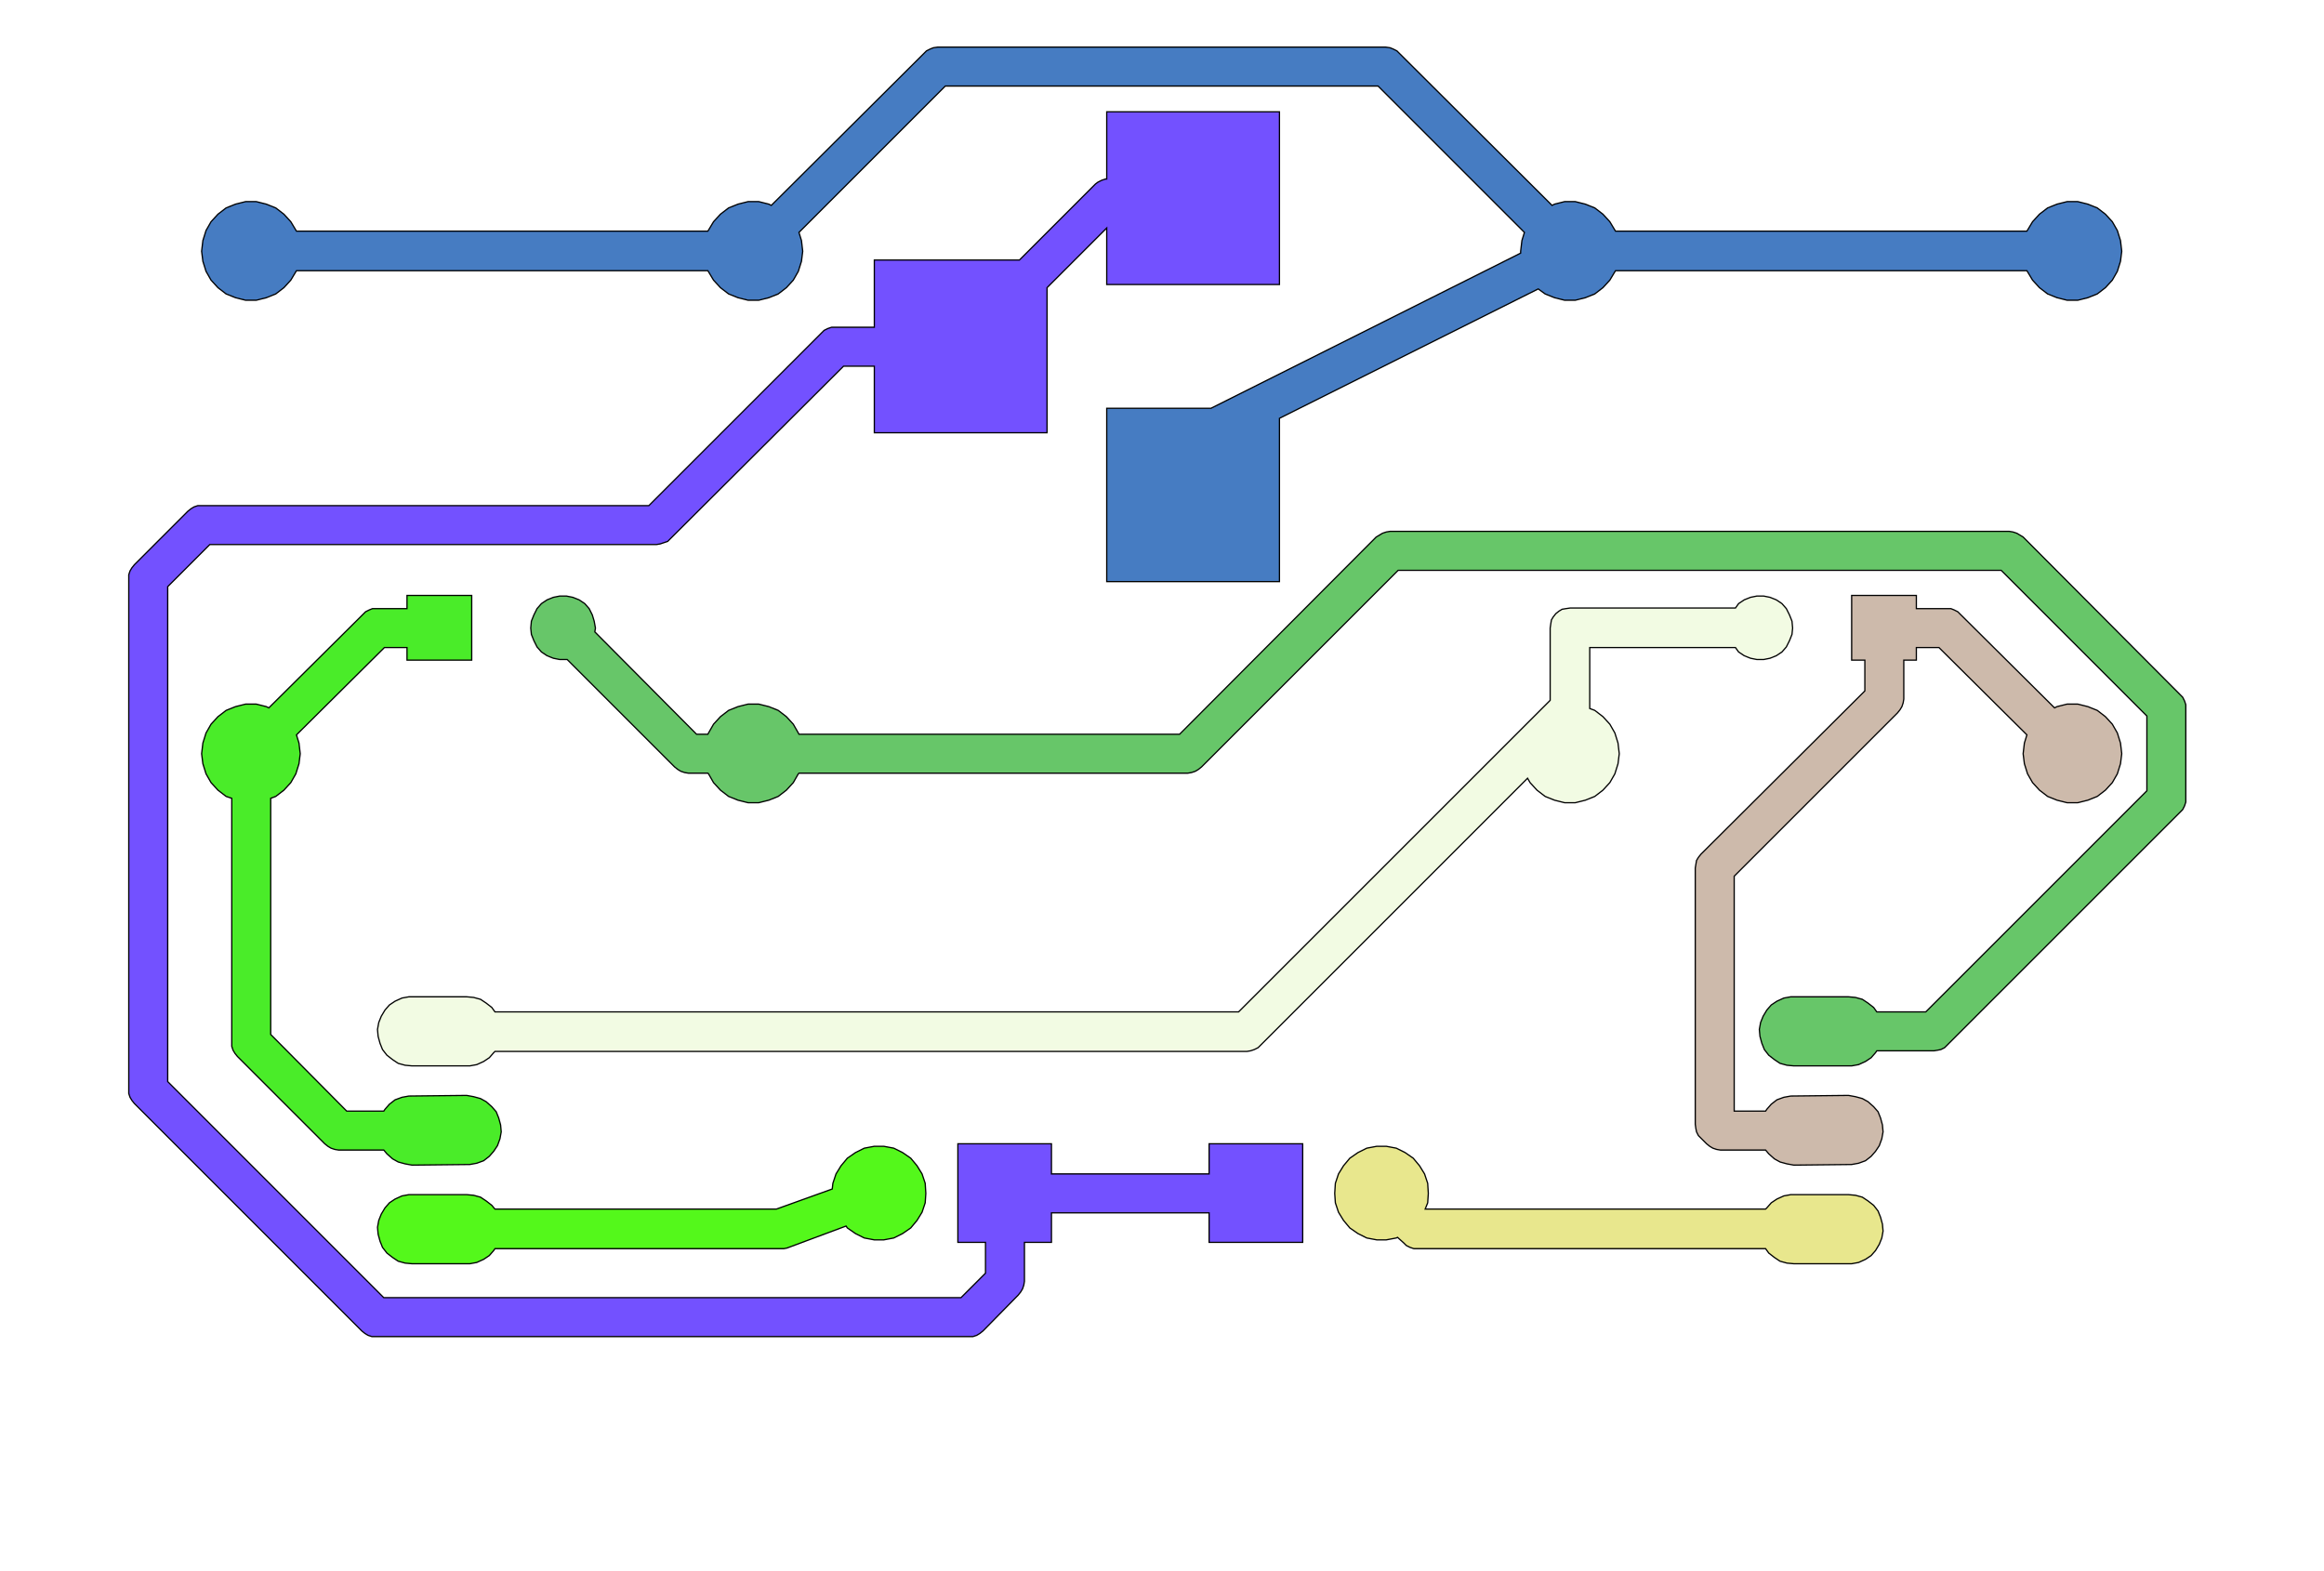
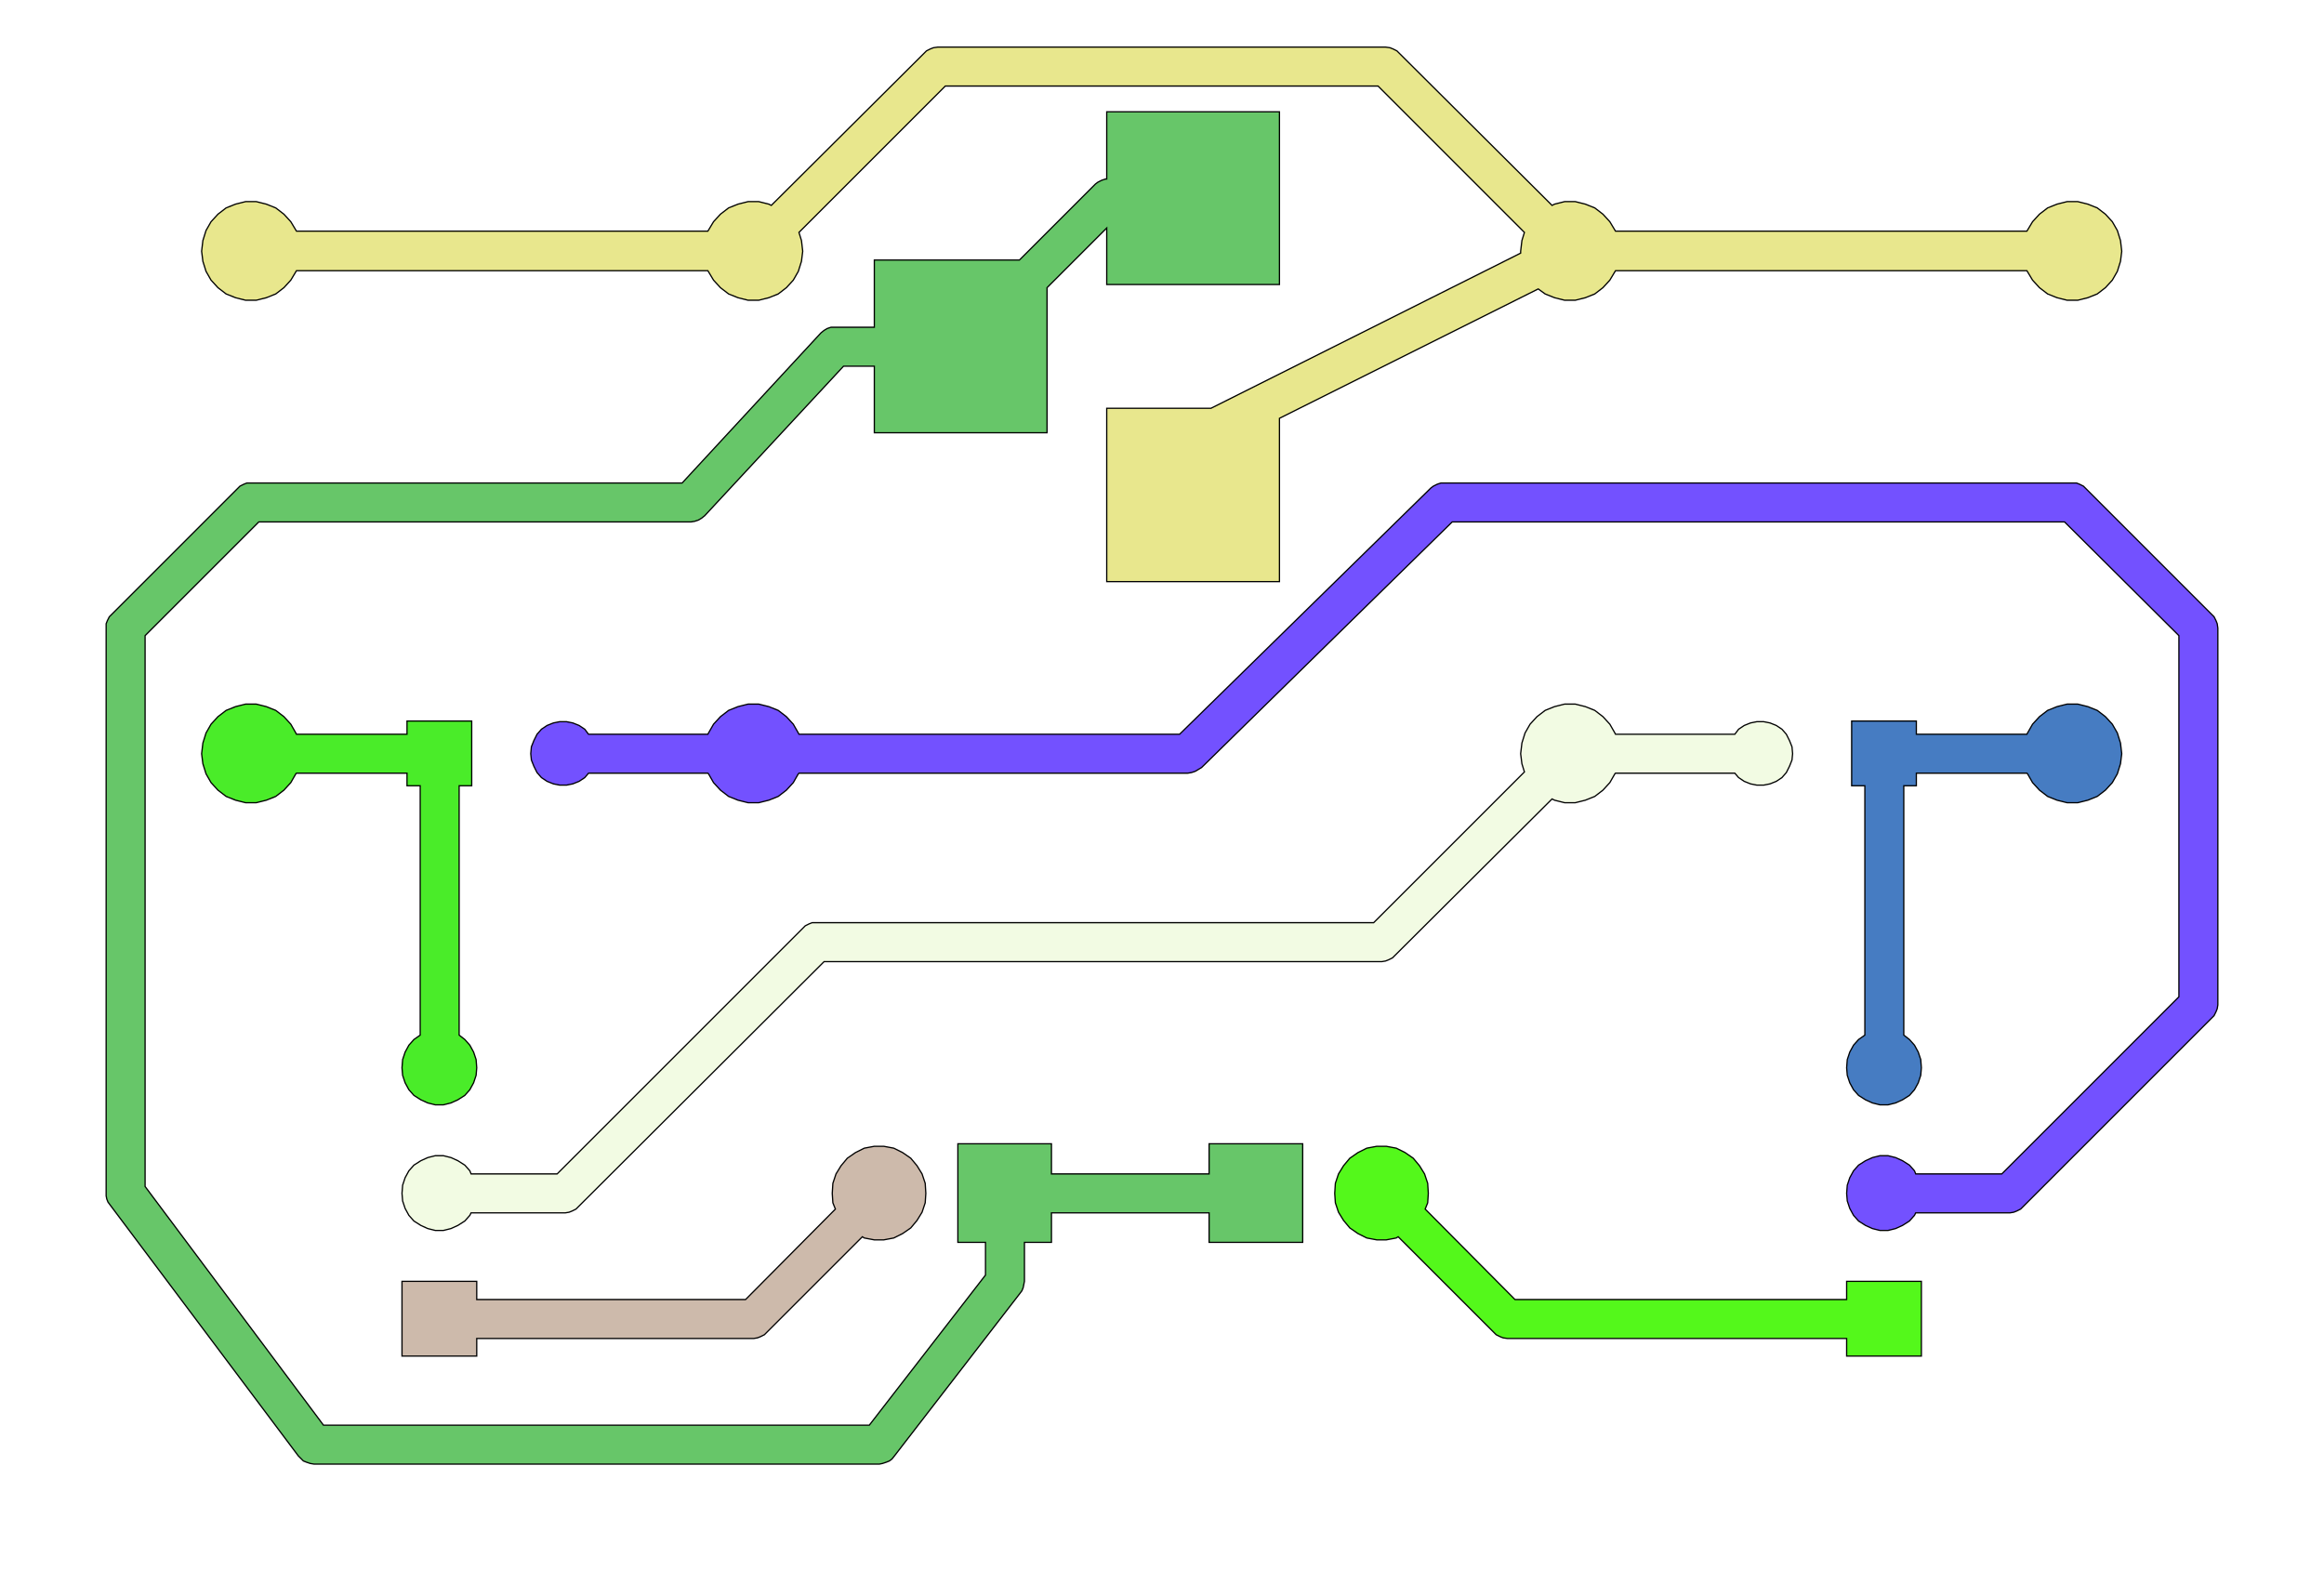
<svg xmlns="http://www.w3.org/2000/svg" width="3700" height="2500" viewBox="0 0 3700 2500" version="1.1">
  <g fill-rule="evenodd">
-     <path d="M 1127,1169 L 1128,1167 L 1136,1153 L 1147,1141 L 1160,1131 L 1175,1125 L 1191,1121 L 1208,1121 L 1224,1125 L 1239,1131 L 1252,1141 L 1263,1153 L 1271,1167 L 1272,1169 L 1878,1169 L 2191,855 L 2196,852 L 2201,849 L 2207,847 L 2213,846 L 3199,846 L 3205,847 L 3211,849 L 3216,852 L 3221,855 L 3471,1106 L 3475,1110 L 3478,1116 L 3480,1122 L 3480,1128 L 3480,1271 L 3480,1277 L 3478,1283 L 3475,1289 L 3471,1293 L 3100,1664 L 3096,1668 L 3090,1671 L 3085,1672 L 3079,1673 L 2988,1673 L 2986,1676 L 2979,1684 L 2970,1690 L 2959,1695 L 2948,1697 L 2856,1697 L 2845,1696 L 2834,1693 L 2825,1687 L 2816,1680 L 2809,1671 L 2805,1661 L 2802,1650 L 2801,1639 L 2803,1628 L 2807,1618 L 2813,1608 L 2820,1600 L 2829,1594 L 2840,1589 L 2851,1587 L 2943,1587 L 2954,1588 L 2965,1591 L 2974,1597 L 2983,1604 L 2988,1611 L 3066,1611 L 3418,1259 L 3418,1140 L 3186,908 L 2226,908 L 1913,1221 L 1908,1225 L 1903,1228 L 1897,1230 L 1891,1231 L 1272,1231 L 1271,1232 L 1263,1246 L 1252,1258 L 1239,1268 L 1224,1274 L 1208,1278 L 1191,1278 L 1175,1274 L 1160,1268 L 1147,1258 L 1136,1246 L 1128,1232 L 1127,1231 L 1096,1231 L 1090,1230 L 1084,1228 L 1079,1225 L 1074,1221 L 903,1050 L 902,1050 L 891,1050 L 881,1048 L 871,1044 L 862,1038 L 855,1030 L 850,1020 L 846,1010 L 845,1000 L 846,989 L 850,979 L 855,969 L 862,961 L 871,955 L 881,951 L 891,949 L 902,949 L 912,951 L 922,955 L 931,961 L 938,969 L 943,979 L 946,989 L 948,1000 L 947,1006 L 1109,1169 L 1127,1169 z " style="fill-opacity:1;fill:rgb(103,198,105);stroke:rgb(0,0,0);stroke-width:2" />
+     <path d="M 1674,1869 L 1925,1869 L 1925,1821 L 2074,1821 L 2074,1978 L 1925,1978 L 1925,1931 L 1674,1931 L 1674,1978 L 1631,1978 L 1631,2040 L 1630,2045 L 1629,2050 L 1627,2055 L 1624,2059 L 1424,2318 L 1420,2323 L 1416,2326 L 1411,2328 L 1405,2330 L 1400,2331 L 500,2331 L 494,2330 L 488,2328 L 483,2326 L 479,2322 L 475,2318 L 175,1918 L 172,1914 L 170,1909 L 169,1904 L 169,1900 L 169,1000 L 169,993 L 171,988 L 174,982 L 178,978 L 378,778 L 382,774 L 388,771 L 393,769 L 400,769 L 1086,769 L 1307,530 L 1312,526 L 1317,523 L 1323,521 L 1330,521 L 1392,521 L 1392,414 L 1623,414 L 1744,293 L 1748,290 L 1754,287 L 1760,285 L 1762,285 L 1762,178 L 2037,178 L 2037,453 L 1762,453 L 1762,363 L 1667,458 L 1667,689 L 1392,689 L 1392,583 L 1343,583 L 1122,821 L 1117,825 L 1112,828 L 1106,830 L 1100,831 L 412,831 L 231,1012 L 231,1889 L 515,2269 L 1384,2269 L 1569,2030 L 1569,1978 L 1525,1978 L 1525,1821 L 1674,1821 L 1674,1869 z " style="fill-opacity:1;fill:rgb(103,198,105);stroke:rgb(0,0,0);stroke-width:2" />
  </g>
  <g fill-rule="evenodd">
-     <path d="M 1674,1869 L 1925,1869 L 1925,1821 L 2074,1821 L 2074,1978 L 1925,1978 L 1925,1931 L 1674,1931 L 1674,1978 L 1631,1978 L 1631,2040 L 1630,2046 L 1628,2052 L 1625,2057 L 1621,2062 L 1565,2119 L 1560,2123 L 1555,2126 L 1549,2128 L 1543,2128 L 598,2128 L 592,2128 L 586,2126 L 581,2123 L 576,2119 L 214,1757 L 210,1752 L 207,1747 L 205,1741 L 205,1735 L 205,921 L 205,915 L 207,909 L 210,904 L 214,899 L 299,814 L 304,810 L 309,807 L 315,805 L 321,805 L 1033,805 L 1308,530 L 1312,526 L 1318,523 L 1324,521 L 1330,521 L 1392,521 L 1392,414 L 1623,414 L 1744,293 L 1748,290 L 1754,287 L 1760,285 L 1762,285 L 1762,178 L 2037,178 L 2037,453 L 1762,453 L 1762,363 L 1667,458 L 1667,689 L 1392,689 L 1392,583 L 1343,583 L 1067,858 L 1063,862 L 1057,864 L 1051,866 L 1045,867 L 334,867 L 267,934 L 267,1722 L 611,2066 L 1530,2066 L 1569,2027 L 1569,1978 L 1525,1978 L 1525,1821 L 1674,1821 L 1674,1869 z " style="fill-opacity:1;fill:rgb(115,81,255);stroke:rgb(0,0,0);stroke-width:2" />
+     <path d="M 937,1231 L 931,1238 L 922,1244 L 912,1248 L 902,1250 L 891,1250 L 881,1248 L 871,1244 L 862,1238 L 855,1230 L 850,1220 L 846,1210 L 845,1200 L 846,1189 L 850,1179 L 855,1169 L 862,1161 L 871,1155 L 881,1151 L 891,1149 L 902,1149 L 912,1151 L 922,1155 L 931,1161 L 937,1169 L 1127,1169 L 1128,1167 L 1136,1153 L 1147,1141 L 1160,1131 L 1175,1125 L 1191,1121 L 1208,1121 L 1224,1125 L 1239,1131 L 1252,1141 L 1263,1153 L 1271,1167 L 1272,1169 L 1878,1169 L 2278,777 L 2282,774 L 2288,771 L 2294,769 L 2300,769 L 3300,769 L 3306,769 L 3311,771 L 3317,774 L 3321,778 L 3521,978 L 3525,982 L 3528,988 L 3530,993 L 3531,1000 L 3531,1600 L 3530,1606 L 3528,1611 L 3525,1617 L 3521,1621 L 3221,1921 L 3217,1925 L 3211,1928 L 3206,1930 L 3200,1931 L 3050,1931 L 3048,1935 L 3040,1944 L 3029,1951 L 3018,1956 L 3006,1959 L 2993,1959 L 2981,1956 L 2970,1951 L 2959,1944 L 2951,1935 L 2945,1924 L 2941,1912 L 2940,1900 L 2941,1887 L 2945,1875 L 2951,1864 L 2959,1855 L 2970,1848 L 2981,1843 L 2993,1840 L 3006,1840 L 3018,1843 L 3029,1848 L 3040,1855 L 3048,1864 L 3050,1869 L 3187,1869 L 3469,1587 L 3469,1012 L 3287,831 L 2312,831 L 1913,1222 L 1908,1225 L 1903,1228 L 1897,1230 L 1891,1231 L 1272,1231 L 1271,1232 L 1263,1246 L 1252,1258 L 1239,1268 L 1224,1274 L 1208,1278 L 1191,1278 L 1175,1274 L 1160,1268 L 1147,1258 L 1136,1246 L 1128,1232 L 1127,1231 L 937,1231 z " style="fill-opacity:1;fill:rgb(115,81,255);stroke:rgb(0,0,0);stroke-width:2" />
  </g>
  <g fill-rule="evenodd">
-     <path d="M 428,1127 L 578,978 L 582,974 L 588,971 L 593,969 L 600,969 L 648,969 L 648,948 L 751,948 L 751,1051 L 648,1051 L 648,1031 L 612,1031 L 472,1170 L 476,1183 L 478,1200 L 476,1216 L 471,1232 L 463,1246 L 452,1258 L 439,1268 L 431,1271 L 431,1647 L 552,1769 L 611,1769 L 613,1766 L 620,1758 L 629,1751 L 640,1747 L 651,1745 L 743,1744 L 754,1746 L 765,1749 L 774,1754 L 783,1762 L 790,1770 L 794,1780 L 797,1791 L 798,1802 L 796,1813 L 792,1824 L 786,1833 L 779,1841 L 770,1848 L 759,1852 L 748,1854 L 656,1855 L 645,1853 L 634,1850 L 625,1845 L 616,1837 L 611,1831 L 539,1831 L 533,1830 L 527,1828 L 522,1825 L 517,1821 L 378,1682 L 374,1677 L 371,1672 L 369,1666 L 369,1660 L 369,1271 L 360,1268 L 347,1258 L 336,1246 L 328,1232 L 323,1216 L 321,1200 L 323,1183 L 328,1167 L 336,1153 L 347,1141 L 360,1131 L 375,1125 L 391,1121 L 408,1121 L 424,1125 L 428,1127 z " style="fill-opacity:1;fill:rgb(74,236,41);stroke:rgb(0,0,0);stroke-width:2" />
+     <path d="M 731,1251 L 731,1648 L 740,1655 L 748,1664 L 754,1675 L 758,1687 L 759,1700 L 758,1712 L 754,1724 L 748,1735 L 740,1744 L 729,1751 L 718,1756 L 706,1759 L 693,1759 L 681,1756 L 670,1751 L 659,1744 L 651,1735 L 645,1724 L 641,1712 L 640,1700 L 641,1687 L 645,1675 L 651,1664 L 659,1655 L 669,1648 L 669,1251 L 648,1251 L 648,1231 L 472,1231 L 471,1232 L 463,1246 L 452,1258 L 439,1268 L 424,1274 L 408,1278 L 391,1278 L 375,1274 L 360,1268 L 347,1258 L 336,1246 L 328,1232 L 323,1216 L 321,1200 L 323,1183 L 328,1167 L 336,1153 L 347,1141 L 360,1131 L 375,1125 L 391,1121 L 408,1121 L 424,1125 L 439,1131 L 452,1141 L 463,1153 L 471,1167 L 472,1169 L 648,1169 L 648,1148 L 751,1148 L 751,1251 L 731,1251 z " style="fill-opacity:1;fill:rgb(74,236,41);stroke:rgb(0,0,0);stroke-width:2" />
  </g>
  <g fill-rule="evenodd">
-     <path d="M 3271,1127 L 3275,1125 L 3291,1121 L 3308,1121 L 3324,1125 L 3339,1131 L 3352,1141 L 3363,1153 L 3371,1167 L 3376,1183 L 3378,1200 L 3376,1216 L 3371,1232 L 3363,1246 L 3352,1258 L 3339,1268 L 3324,1274 L 3308,1278 L 3291,1278 L 3275,1274 L 3260,1268 L 3247,1258 L 3236,1246 L 3228,1232 L 3223,1216 L 3221,1200 L 3223,1183 L 3227,1170 L 3087,1031 L 3051,1031 L 3051,1051 L 3031,1051 L 3031,1113 L 3030,1119 L 3028,1125 L 3025,1130 L 3021,1135 L 2761,1395 L 2761,1769 L 2811,1769 L 2813,1766 L 2820,1758 L 2829,1751 L 2840,1747 L 2851,1745 L 2943,1744 L 2954,1746 L 2965,1749 L 2974,1754 L 2983,1762 L 2990,1770 L 2994,1780 L 2997,1791 L 2998,1802 L 2996,1813 L 2992,1824 L 2986,1833 L 2979,1841 L 2970,1848 L 2959,1852 L 2948,1854 L 2856,1855 L 2845,1853 L 2834,1850 L 2825,1845 L 2816,1837 L 2811,1831 L 2739,1831 L 2733,1830 L 2727,1828 L 2722,1825 L 2717,1821 L 2708,1812 L 2704,1808 L 2701,1802 L 2700,1797 L 2699,1790 L 2699,1382 L 2700,1376 L 2701,1370 L 2704,1365 L 2708,1360 L 2969,1100 L 2969,1051 L 2948,1051 L 2948,948 L 3051,948 L 3051,969 L 3100,969 L 3106,969 L 3111,971 L 3117,974 L 3121,978 L 3271,1127 z " style="fill-opacity:1;fill:rgb(205,186,171);stroke:rgb(0,0,0);stroke-width:2" />
+     <path d="M 759,2131 L 759,2159 L 640,2159 L 640,2040 L 759,2040 L 759,2069 L 1187,2069 L 1330,1925 L 1326,1915 L 1325,1900 L 1326,1884 L 1331,1869 L 1339,1856 L 1349,1844 L 1362,1835 L 1376,1828 L 1392,1825 L 1407,1825 L 1423,1828 L 1437,1835 L 1450,1844 L 1460,1856 L 1468,1869 L 1473,1884 L 1474,1900 L 1473,1915 L 1468,1930 L 1460,1943 L 1450,1955 L 1437,1964 L 1423,1971 L 1407,1974 L 1392,1974 L 1376,1971 L 1373,1969 L 1221,2121 L 1217,2125 L 1211,2128 L 1206,2130 L 1200,2131 L 759,2131 z " style="fill-opacity:1;fill:rgb(205,186,171);stroke:rgb(0,0,0);stroke-width:2" />
  </g>
  <g fill-rule="evenodd">
-     <path d="M 788,1674 L 786,1676 L 779,1684 L 770,1690 L 759,1695 L 748,1697 L 656,1697 L 645,1696 L 634,1693 L 625,1687 L 616,1680 L 609,1671 L 605,1661 L 602,1650 L 601,1639 L 603,1628 L 607,1618 L 613,1608 L 620,1600 L 629,1594 L 640,1589 L 651,1587 L 743,1587 L 754,1588 L 765,1591 L 774,1597 L 783,1604 L 788,1611 L 1972,1611 L 2468,1115 L 2468,1000 L 2469,993 L 2470,987 L 2473,982 L 2477,977 L 2482,973 L 2487,970 L 2493,969 L 2500,968 L 2763,968 L 2768,961 L 2777,955 L 2787,951 L 2797,949 L 2808,949 L 2818,951 L 2828,955 L 2837,961 L 2844,969 L 2849,979 L 2853,989 L 2854,1000 L 2853,1010 L 2849,1020 L 2844,1030 L 2837,1038 L 2828,1044 L 2818,1048 L 2808,1050 L 2797,1050 L 2787,1048 L 2777,1044 L 2768,1038 L 2763,1031 L 2531,1031 L 2531,1128 L 2539,1131 L 2552,1141 L 2563,1153 L 2571,1167 L 2576,1183 L 2578,1200 L 2576,1216 L 2571,1232 L 2563,1246 L 2552,1258 L 2539,1268 L 2524,1274 L 2508,1278 L 2491,1278 L 2475,1274 L 2460,1268 L 2447,1258 L 2436,1246 L 2432,1239 L 2007,1664 L 2003,1668 L 1997,1671 L 1991,1673 L 1985,1674 L 788,1674 z " style="fill-opacity:1;fill:rgb(242,251,227);stroke:rgb(0,0,0);stroke-width:2" />
+     <path d="M 750,1931 L 748,1935 L 740,1944 L 729,1951 L 718,1956 L 706,1959 L 693,1959 L 681,1956 L 670,1951 L 659,1944 L 651,1935 L 645,1924 L 641,1912 L 640,1900 L 641,1887 L 645,1875 L 651,1864 L 659,1855 L 670,1848 L 681,1843 L 693,1840 L 706,1840 L 718,1843 L 729,1848 L 740,1855 L 748,1864 L 750,1869 L 887,1869 L 1278,1478 L 1282,1474 L 1288,1471 L 1293,1469 L 1300,1469 L 2187,1469 L 2427,1229 L 2423,1216 L 2421,1200 L 2423,1183 L 2428,1167 L 2436,1153 L 2447,1141 L 2460,1131 L 2475,1125 L 2491,1121 L 2508,1121 L 2524,1125 L 2539,1131 L 2552,1141 L 2563,1153 L 2571,1167 L 2572,1169 L 2762,1169 L 2768,1161 L 2777,1155 L 2787,1151 L 2797,1149 L 2808,1149 L 2818,1151 L 2828,1155 L 2837,1161 L 2844,1169 L 2849,1179 L 2853,1189 L 2854,1200 L 2853,1210 L 2849,1220 L 2844,1230 L 2837,1238 L 2828,1244 L 2818,1248 L 2808,1250 L 2797,1250 L 2787,1248 L 2777,1244 L 2768,1238 L 2762,1231 L 2572,1231 L 2571,1232 L 2563,1246 L 2552,1258 L 2539,1268 L 2524,1274 L 2508,1278 L 2491,1278 L 2475,1274 L 2471,1272 L 2221,1521 L 2217,1525 L 2211,1528 L 2206,1530 L 2200,1531 L 1312,1531 L 921,1921 L 917,1925 L 911,1928 L 906,1930 L 900,1931 L 750,1931 z " style="fill-opacity:1;fill:rgb(242,251,227);stroke:rgb(0,0,0);stroke-width:2" />
  </g>
  <g fill-rule="evenodd">
-     <path d="M 1928,650 L 2421,403 L 2421,400 L 2423,383 L 2427,370 L 2194,137 L 1505,137 L 1272,370 L 1276,383 L 1278,400 L 1276,416 L 1271,432 L 1263,446 L 1252,458 L 1239,468 L 1224,474 L 1208,478 L 1191,478 L 1175,474 L 1160,468 L 1147,458 L 1136,446 L 1127,431 L 472,431 L 463,446 L 452,458 L 439,468 L 424,474 L 408,478 L 391,478 L 375,474 L 360,468 L 347,458 L 336,446 L 328,432 L 323,416 L 321,400 L 323,383 L 328,367 L 336,353 L 347,341 L 360,331 L 375,325 L 391,321 L 408,321 L 424,325 L 439,331 L 452,341 L 463,353 L 472,368 L 1127,368 L 1136,353 L 1147,341 L 1160,331 L 1175,325 L 1191,321 L 1208,321 L 1224,325 L 1228,327 L 1471,85 L 1475,81 L 1481,78 L 1486,76 L 1493,75 L 2206,75 L 2213,76 L 2218,78 L 2224,81 L 2228,85 L 2471,327 L 2475,325 L 2491,321 L 2508,321 L 2524,325 L 2539,331 L 2552,341 L 2563,353 L 2572,368 L 3227,368 L 3236,353 L 3247,341 L 3260,331 L 3275,325 L 3291,321 L 3308,321 L 3324,325 L 3339,331 L 3352,341 L 3363,353 L 3371,367 L 3376,383 L 3378,400 L 3376,416 L 3371,432 L 3363,446 L 3352,458 L 3339,468 L 3324,474 L 3308,478 L 3291,478 L 3275,474 L 3260,468 L 3247,458 L 3236,446 L 3227,431 L 2572,431 L 2563,446 L 2552,458 L 2539,468 L 2524,474 L 2508,478 L 2491,478 L 2475,474 L 2460,468 L 2449,460 L 2037,666 L 2037,926 L 1762,926 L 1762,650 L 1928,650 z " style="fill-opacity:1;fill:rgb(70,124,194);stroke:rgb(0,0,0);stroke-width:2" />
+     <path d="M 2969,1251 L 2948,1251 L 2948,1148 L 3051,1148 L 3051,1169 L 3227,1169 L 3228,1167 L 3236,1153 L 3247,1141 L 3260,1131 L 3275,1125 L 3291,1121 L 3308,1121 L 3324,1125 L 3339,1131 L 3352,1141 L 3363,1153 L 3371,1167 L 3376,1183 L 3378,1200 L 3376,1216 L 3371,1232 L 3363,1246 L 3352,1258 L 3339,1268 L 3324,1274 L 3308,1278 L 3291,1278 L 3275,1274 L 3260,1268 L 3247,1258 L 3236,1246 L 3228,1232 L 3227,1231 L 3051,1231 L 3051,1251 L 3031,1251 L 3031,1648 L 3040,1655 L 3048,1664 L 3054,1675 L 3058,1687 L 3059,1700 L 3058,1712 L 3054,1724 L 3048,1735 L 3040,1744 L 3029,1751 L 3018,1756 L 3006,1759 L 2993,1759 L 2981,1756 L 2970,1751 L 2959,1744 L 2951,1735 L 2945,1724 L 2941,1712 L 2940,1700 L 2941,1687 L 2945,1675 L 2951,1664 L 2959,1655 L 2969,1648 L 2969,1251 z " style="fill-opacity:1;fill:rgb(70,124,194);stroke:rgb(0,0,0);stroke-width:2" />
  </g>
  <g fill-rule="evenodd">
-     <path d="M 788,1988 L 786,1991 L 779,1999 L 770,2005 L 759,2010 L 748,2012 L 656,2012 L 645,2011 L 634,2008 L 625,2002 L 616,1995 L 609,1986 L 605,1976 L 602,1965 L 601,1954 L 603,1943 L 607,1933 L 613,1923 L 620,1915 L 629,1909 L 640,1904 L 651,1902 L 743,1902 L 754,1903 L 765,1906 L 774,1912 L 783,1919 L 788,1925 L 1236,1925 L 1325,1893 L 1326,1884 L 1331,1869 L 1339,1856 L 1349,1844 L 1362,1835 L 1376,1828 L 1392,1825 L 1407,1825 L 1423,1828 L 1437,1835 L 1450,1844 L 1460,1856 L 1468,1869 L 1473,1884 L 1474,1900 L 1473,1915 L 1468,1930 L 1460,1943 L 1450,1955 L 1437,1964 L 1423,1971 L 1407,1974 L 1392,1974 L 1376,1971 L 1362,1964 L 1349,1955 L 1347,1952 L 1253,1987 L 1248,1988 L 1242,1988 L 788,1988 z " style="fill-opacity:1;fill:rgb(84,248,27);stroke:rgb(0,0,0);stroke-width:2" />
+     <path d="M 2940,2069 L 2940,2040 L 3059,2040 L 3059,2159 L 2940,2159 L 2940,2131 L 2400,2131 L 2393,2130 L 2388,2128 L 2382,2125 L 2378,2121 L 2226,1969 L 2223,1971 L 2207,1974 L 2192,1974 L 2176,1971 L 2162,1964 L 2149,1955 L 2139,1943 L 2131,1930 L 2126,1915 L 2125,1900 L 2126,1884 L 2131,1869 L 2139,1856 L 2149,1844 L 2162,1835 L 2176,1828 L 2192,1825 L 2207,1825 L 2223,1828 L 2237,1835 L 2250,1844 L 2260,1856 L 2268,1869 L 2273,1884 L 2274,1900 L 2273,1915 L 2269,1925 L 2412,2069 L 2940,2069 z " style="fill-opacity:1;fill:rgb(84,248,27);stroke:rgb(0,0,0);stroke-width:2" />
  </g>
  <g fill-rule="evenodd">
-     <path d="M 2811,1925 L 2813,1923 L 2820,1915 L 2829,1909 L 2840,1904 L 2851,1902 L 2943,1902 L 2954,1903 L 2965,1906 L 2974,1912 L 2983,1919 L 2990,1928 L 2994,1938 L 2997,1949 L 2998,1960 L 2996,1971 L 2992,1981 L 2986,1991 L 2979,1999 L 2970,2005 L 2959,2010 L 2948,2012 L 2856,2012 L 2845,2011 L 2834,2008 L 2825,2002 L 2816,1995 L 2811,1988 L 2257,1988 L 2251,1988 L 2245,1986 L 2239,1983 L 2235,1979 L 2225,1970 L 2223,1971 L 2207,1974 L 2192,1974 L 2176,1971 L 2162,1964 L 2149,1955 L 2139,1943 L 2131,1930 L 2126,1915 L 2125,1900 L 2126,1884 L 2131,1869 L 2139,1856 L 2149,1844 L 2162,1835 L 2176,1828 L 2192,1825 L 2207,1825 L 2223,1828 L 2237,1835 L 2250,1844 L 2260,1856 L 2268,1869 L 2273,1884 L 2274,1900 L 2273,1915 L 2269,1925 L 2270,1925 L 2811,1925 z " style="fill-opacity:1;fill:rgb(232,231,141);stroke:rgb(0,0,0);stroke-width:2" />
+     <path d="M 1928,650 L 2421,403 L 2421,400 L 2423,383 L 2427,370 L 2194,137 L 1505,137 L 1272,370 L 1276,383 L 1278,400 L 1276,416 L 1271,432 L 1263,446 L 1252,458 L 1239,468 L 1224,474 L 1208,478 L 1191,478 L 1175,474 L 1160,468 L 1147,458 L 1136,446 L 1127,431 L 472,431 L 463,446 L 452,458 L 439,468 L 424,474 L 408,478 L 391,478 L 375,474 L 360,468 L 347,458 L 336,446 L 328,432 L 323,416 L 321,400 L 323,383 L 328,367 L 336,353 L 347,341 L 360,331 L 375,325 L 391,321 L 408,321 L 424,325 L 439,331 L 452,341 L 463,353 L 472,368 L 1127,368 L 1136,353 L 1147,341 L 1160,331 L 1175,325 L 1191,321 L 1208,321 L 1224,325 L 1228,327 L 1471,85 L 1475,81 L 1481,78 L 1486,76 L 1493,75 L 2206,75 L 2213,76 L 2218,78 L 2224,81 L 2228,85 L 2471,327 L 2475,325 L 2491,321 L 2508,321 L 2524,325 L 2539,331 L 2552,341 L 2563,353 L 2572,368 L 3227,368 L 3236,353 L 3247,341 L 3260,331 L 3275,325 L 3291,321 L 3308,321 L 3324,325 L 3339,331 L 3352,341 L 3363,353 L 3371,367 L 3376,383 L 3378,400 L 3376,416 L 3371,432 L 3363,446 L 3352,458 L 3339,468 L 3324,474 L 3308,478 L 3291,478 L 3275,474 L 3260,468 L 3247,458 L 3236,446 L 3227,431 L 2572,431 L 2563,446 L 2552,458 L 2539,468 L 2524,474 L 2508,478 L 2491,478 L 2475,474 L 2460,468 L 2449,460 L 2037,666 L 2037,926 L 1762,926 L 1762,650 L 1928,650 z " style="fill-opacity:1;fill:rgb(232,231,141);stroke:rgb(0,0,0);stroke-width:2" />
  </g>
</svg>
